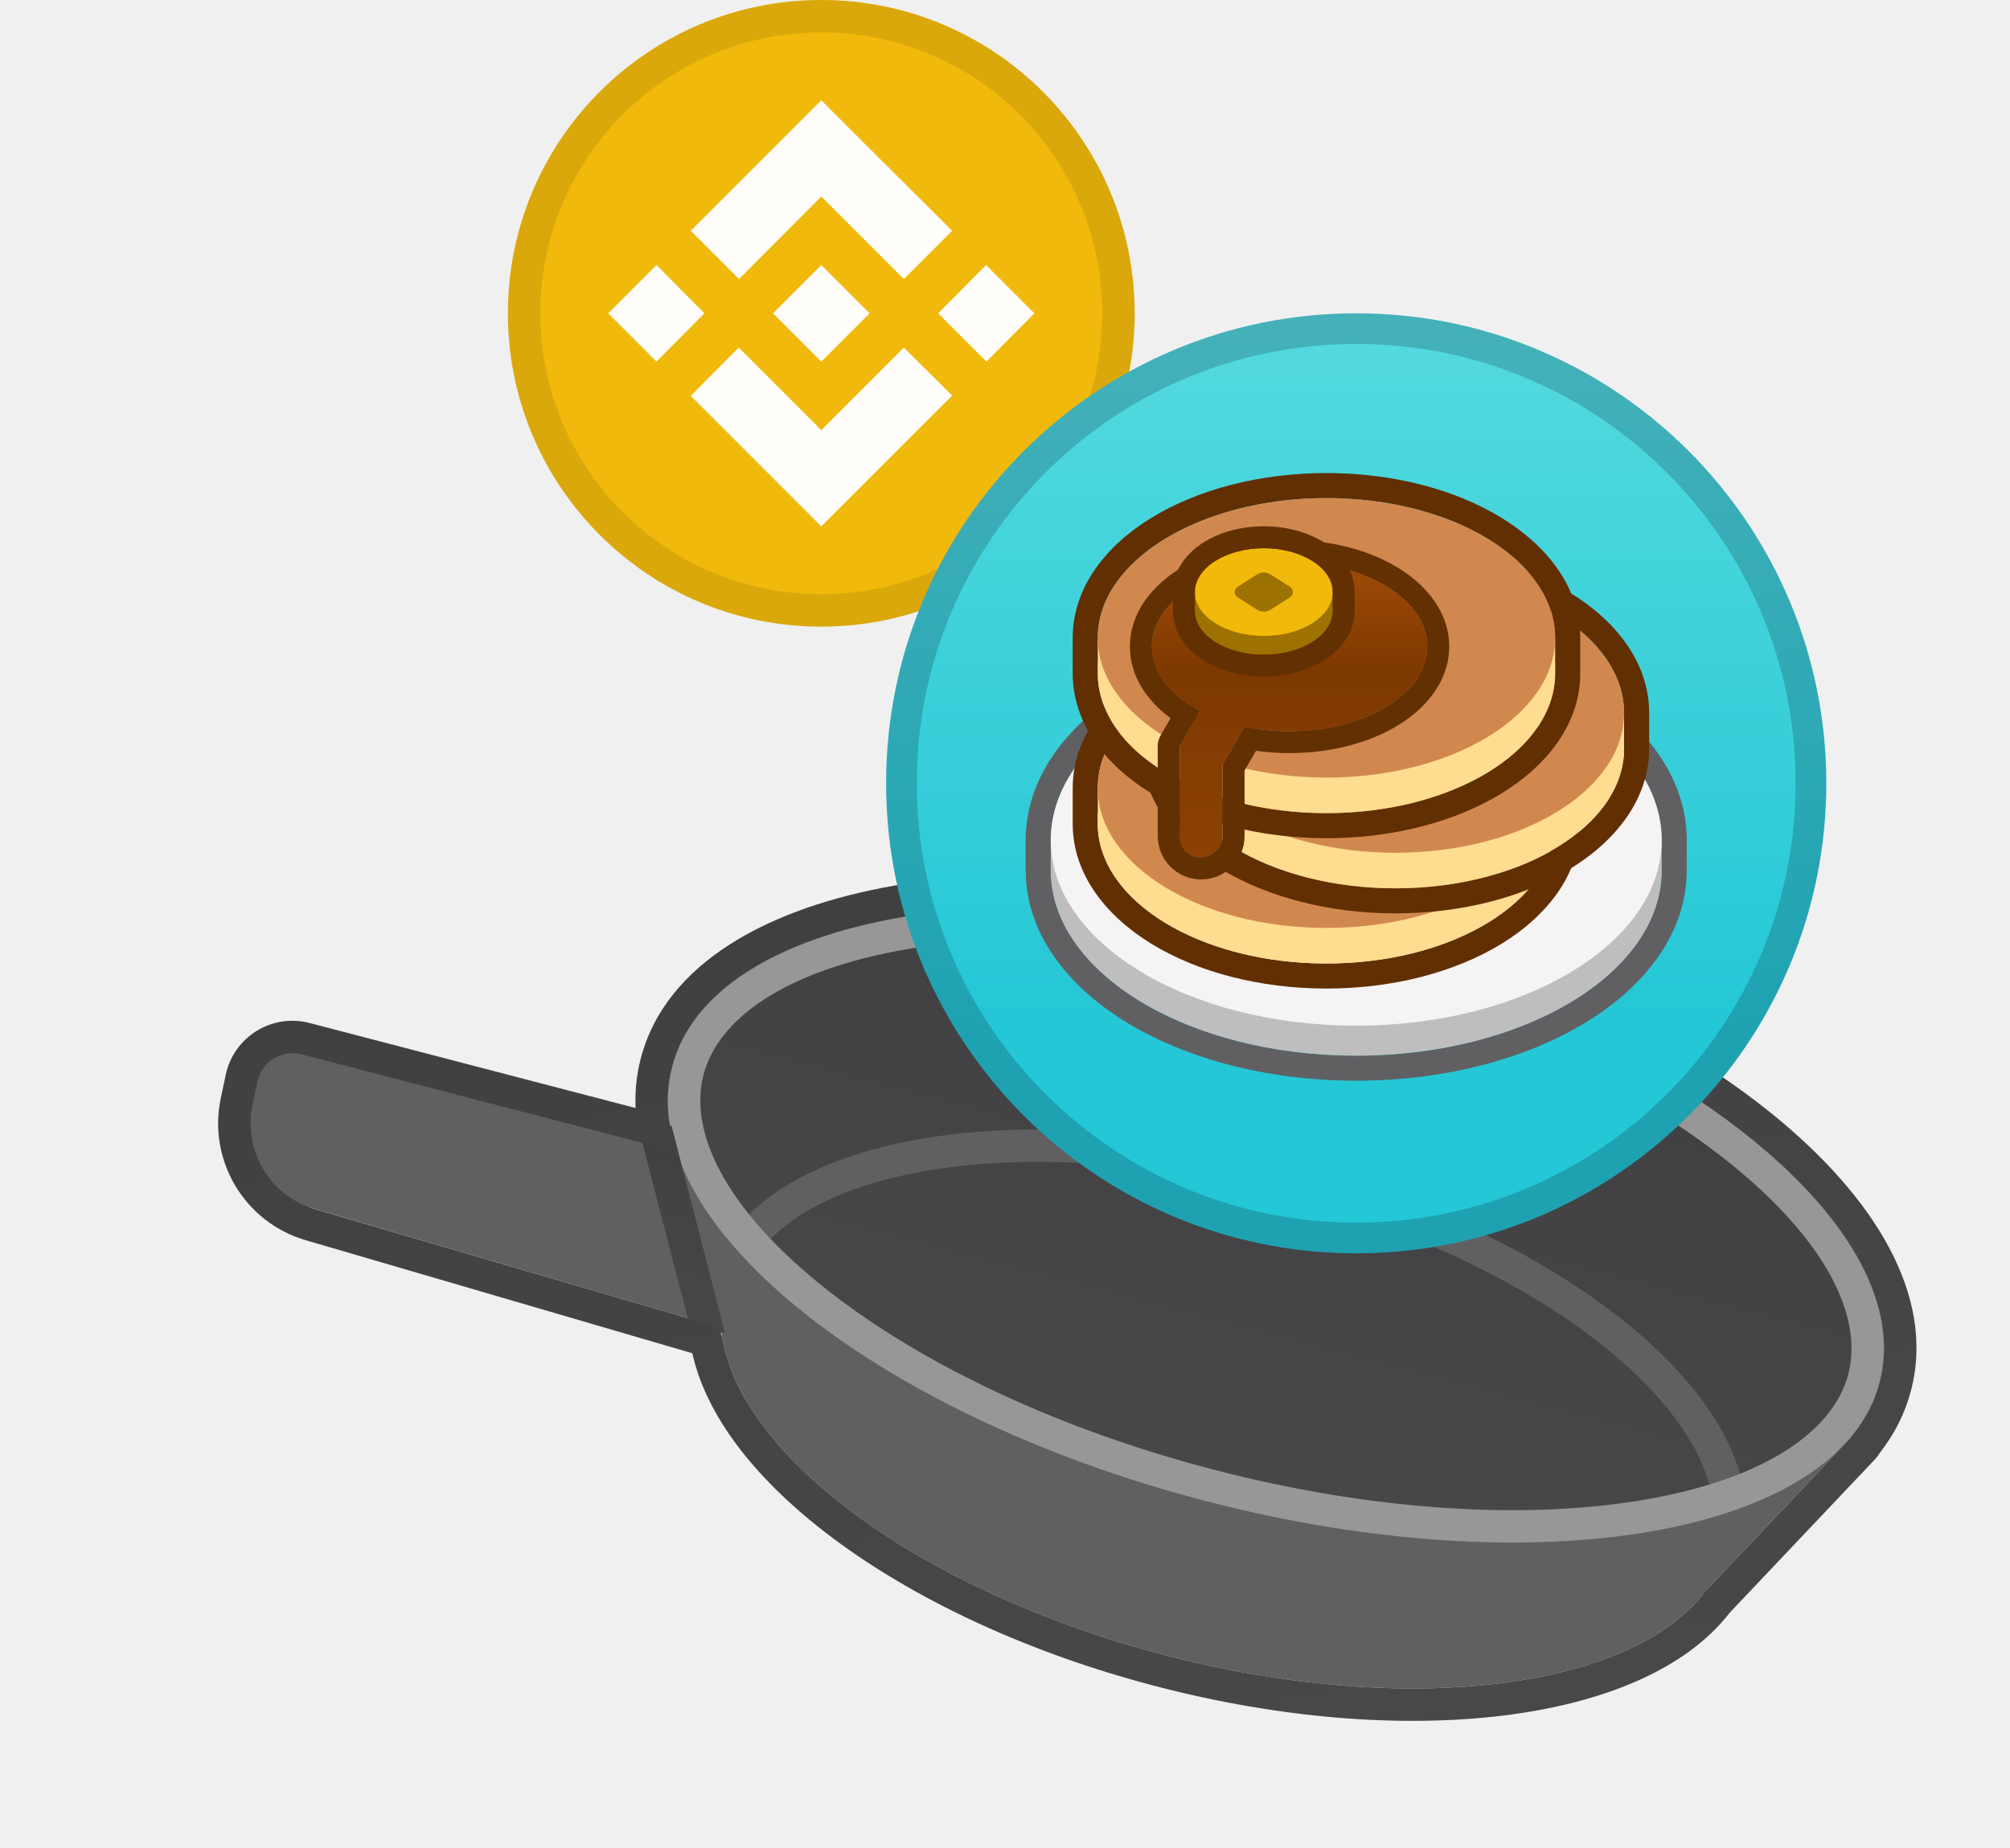
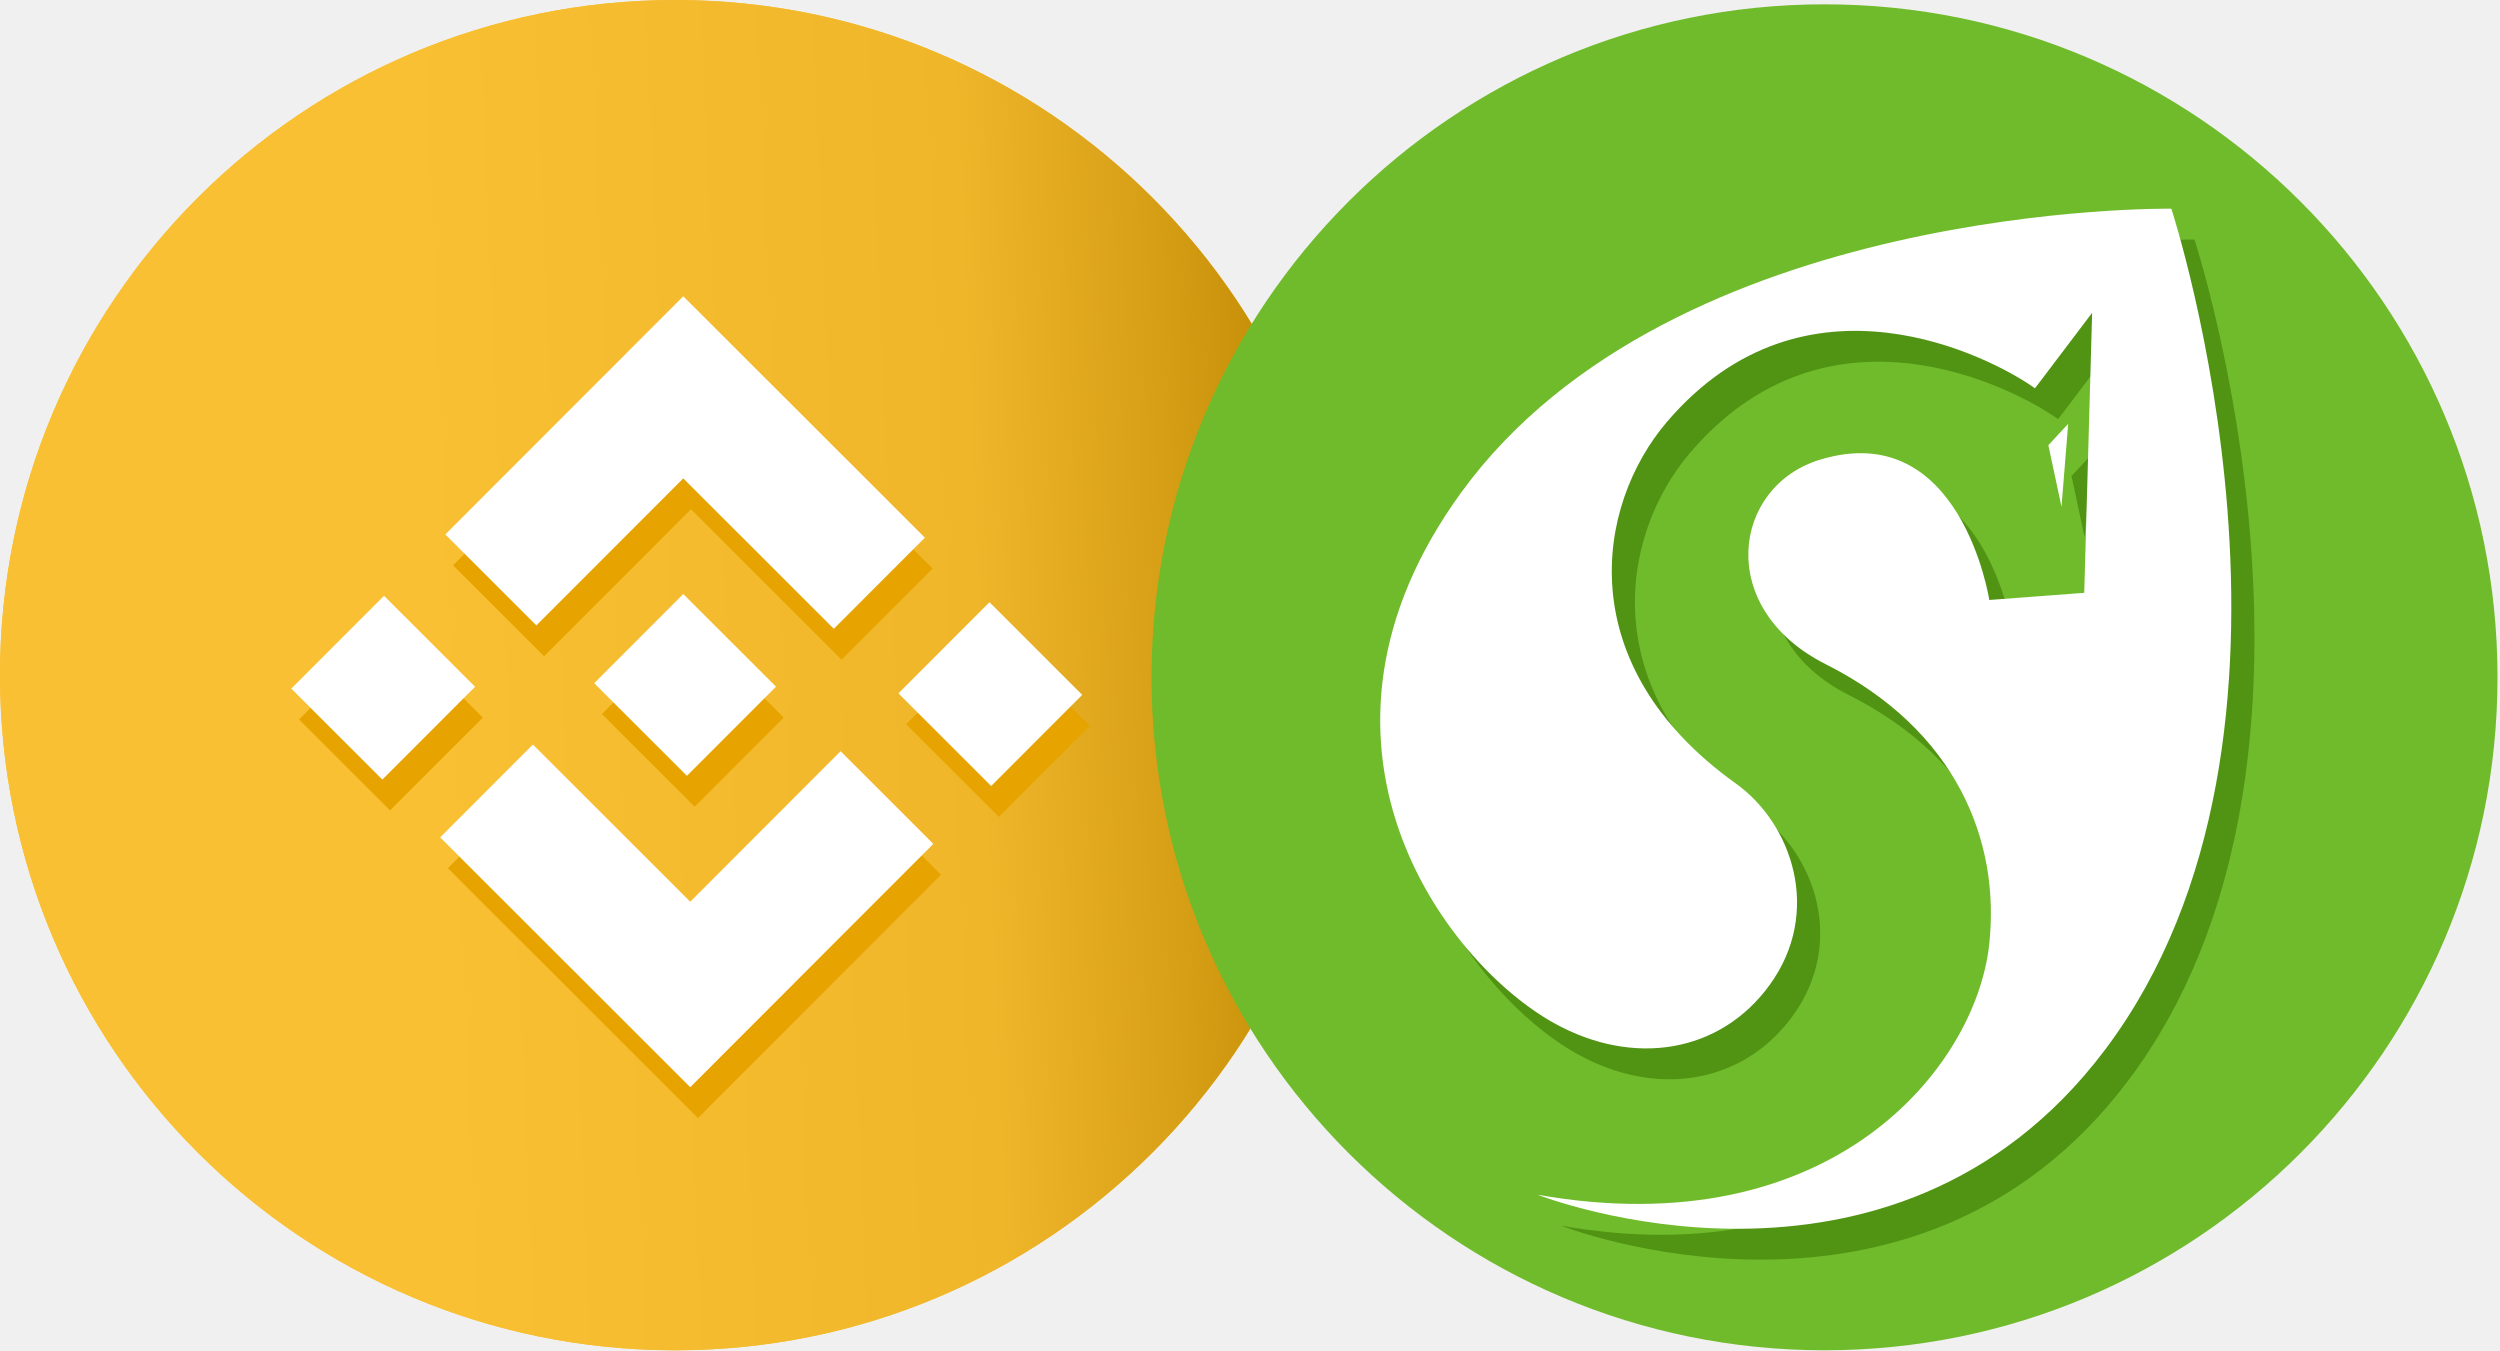
- <svg xmlns="http://www.w3.org/2000/svg" xmlns:xlink="http://www.w3.org/1999/xlink" width="186" height="171" fill="none">
-   <style>.B{fill-rule:evenodd}.C{fill:#606063}.D{fill:#612f01}.E{fill:#fedc90}.F{fill:#d1884f}</style>
-   <g class="C">
-     <path d="M67.045 119.028c-3.178 12.144 15 27.421 40.602 34.121s48.934 2.287 52.112-9.858-15-27.421-40.602-34.122-48.934-2.286-52.112 9.859z" />
-     <path d="M155.924 149.273l15.422-16.285-109.354-28.619 5.721 21.818 88.211 23.086z" />
-     <path d="M68.934 108.293L27.073 97.338c-1.815-.475-3.66.654-4.063 2.486l-.468 2.129a8.26 8.26 0 0 0 5.746 9.7l41.812 12.239-1.166-15.599z" />
+ <svg xmlns="http://www.w3.org/2000/svg" width="100%" height="100%" viewBox="0 0 324 175" version="1.1" xml:space="preserve" style="fill-rule:evenodd;clip-rule:evenodd;stroke-linejoin:round;stroke-miterlimit:2;">
+   <g transform="matrix(1,0,0,1,-377.467,-280.954)">
+     <g transform="matrix(0.345528,0,0,0.345528,59.1752,183.828)">
+       <g transform="matrix(1,0,0,1,-295.448,56.7653)">
+         <circle cx="1469.85" cy="477.56" r="253.23" style="fill:rgb(249,192,51);" />
+       </g>
+       <g transform="matrix(1,0,0,1,-295.448,56.7653)">
+         <circle cx="1469.85" cy="477.56" r="253.23" style="fill:url(#_Linear1);" />
+       </g>
+       <g transform="matrix(0.790579,0,0,0.790579,442.97,280.416)">
+         <g transform="matrix(0.642404,0.64184,-0.63287,0.633426,1101.89,-482.928)">
+           <rect x="591.693" y="638.386" width="68.49" height="68.258" style="fill:rgb(231,164,0);" />
+         </g>
+         <g transform="matrix(0.642404,0.64184,-0.63287,0.633426,1101.89,-482.928)">
+           <rect x="365.553" y="862.713" width="67.245" height="69.522" style="fill:rgb(231,164,0);" />
+         </g>
+         <g transform="matrix(0.642404,0.64184,-0.63287,0.633426,1101.89,-341.668)">
+           <path d="M481.747,751.111L365.553,751.111L365.553,820.632L550.236,820.632L550.236,638.386L481.747,638.386L481.747,751.111Z" style="fill:rgb(231,164,0);" />
+         </g>
+         <g transform="matrix(0.642404,0.64184,-0.63287,0.633426,1101.89,-570.924)">
+           <path d="M612.475,886.287L434.043,886.287L434.043,707.907L612.475,707.907L612.475,819.51L612.475,776.165L501.287,776.165L501.287,886.287L612.475,886.287Z" style="fill:rgb(231,164,0);" />
+         </g>
+         <g transform="matrix(0.642404,0.64184,-0.63287,0.633426,1101.89,-570.924)">
+           <rect x="543.989" y="819.51" width="68.487" height="66.777" style="fill:rgb(231,164,0);" />
+         </g>
+       </g>
+       <g transform="matrix(0.790579,0,0,0.790579,440.076,268.839)">
+         <g transform="matrix(0.642404,0.64184,-0.63287,0.633426,1101.89,-482.928)">
+           <rect x="591.693" y="638.386" width="68.49" height="68.258" style="fill:white;" />
+         </g>
+         <g transform="matrix(0.642404,0.64184,-0.63287,0.633426,1101.89,-482.928)">
+           <rect x="365.553" y="862.713" width="67.245" height="69.522" style="fill:white;" />
+         </g>
+         <g transform="matrix(0.642404,0.64184,-0.63287,0.633426,1101.89,-341.668)">
+           <path d="M481.747,751.111L365.553,751.111L365.553,820.632L550.236,820.632L550.236,638.386L481.747,638.386L481.747,751.111Z" style="fill:white;" />
+         </g>
+         <g transform="matrix(0.642404,0.64184,-0.63287,0.633426,1101.89,-570.924)">
+           <path d="M612.475,886.287L434.043,886.287L434.043,707.907L612.475,707.907L612.475,819.51L612.475,776.165L501.287,776.165L501.287,886.287L612.475,886.287Z" style="fill:white;" />
+         </g>
+         <g transform="matrix(0.642404,0.64184,-0.63287,0.633426,1101.89,-570.924)">
+           <rect x="543.989" y="819.51" width="68.487" height="66.777" style="fill:white;" />
+         </g>
+       </g>
+     </g>
+     <g transform="matrix(0.175778,0,0,0.175778,360.481,425.75)">
+       <g transform="matrix(1.04413,0,0,1.04413,919.769,-846.441)">
+         <circle cx="500" cy="500" r="475.215" style="fill:rgb(112,187,43);" />
+       </g>
+     </g>
+     <g transform="matrix(0.175778,0,0,0.175778,360.481,425.75)">
+       <g transform="matrix(0.993148,0,0,0.993148,962.231,-797.985)">
+         <path d="M287.15,883.942C287.15,883.942 549.716,987.192 708.483,776.121C885.09,541.331 757.581,151.915 757.581,151.915C757.581,151.915 387.751,146.344 230.507,362.418C95.711,547.646 217.718,711.163 299.349,756.536C358.309,789.307 422.642,778.716 459.3,728.286C498.838,673.893 475.714,608.221 434.283,578.646C311.667,491.116 329.88,372.479 383.167,310.119C486.1,189.66 624.546,262.527 656.353,285.233L698.772,229.194L692.91,437.081L622.437,442.388C622.437,442.388 601.441,306.542 496.88,338.195C431.571,357.966 418.684,448.666 501.04,490.106C597.608,538.698 630.986,620.88 622.31,698.578C612.109,789.917 504.929,922.356 287.15,883.942Z" style="fill:rgb(81,148,20);" />
+         <g transform="matrix(1.0069,0,0,1.0069,-3.35413,-3.66029)">
+           <path d="M679.658,313.111L665.033,328.883L674.729,374.213L679.658,313.111Z" style="fill:rgb(81,148,20);" />
+         </g>
+       </g>
+     </g>
+     <g transform="matrix(0.175778,0,0,0.175778,360.481,425.75)">
+       <g transform="matrix(0.993148,0,0,0.993148,945.164,-820.741)">
+         <path d="M287.15,883.942C287.15,883.942 549.716,987.192 708.483,776.121C885.09,541.331 757.581,151.915 757.581,151.915C757.581,151.915 387.751,146.344 230.507,362.418C95.711,547.646 217.718,711.163 299.349,756.536C358.309,789.307 422.642,778.716 459.3,728.286C498.838,673.893 475.714,608.221 434.283,578.646C311.667,491.116 329.88,372.479 383.167,310.119C486.1,189.66 624.546,262.527 656.353,285.233L698.772,229.194L692.91,437.081L622.437,442.388C622.437,442.388 601.441,306.542 496.88,338.195C431.571,357.966 418.684,448.666 501.04,490.106C597.608,538.698 630.986,620.88 622.31,698.578C612.109,789.917 504.929,922.356 287.15,883.942Z" style="fill:white;" />
+         <g transform="matrix(1.0069,0,0,1.0069,-3.35413,-3.66029)">
+           <path d="M679.658,313.111L665.033,328.883L674.729,374.213L679.658,313.111Z" style="fill:white;" />
+         </g>
+       </g>
+     </g>
  </g>
-   <path fill="url(#A)" d="M62.203 98.71c-3.694 14.114 18.324 32.101 49.178 40.176s58.86 3.178 62.554-10.936-18.324-32.101-49.178-40.176-58.861-3.179-62.554 10.935z" />
-   <g class="B">
-     <path d="M146.673 123.286c7.098 5.22 11.246 10.866 11.865 15.871l2.978-.368c-.772-6.238-5.737-12.531-13.066-17.92-7.389-5.435-17.439-10.148-28.913-13.151s-22.544-3.817-31.649-2.699c-9.029 1.109-16.44 4.163-20.168 9.223l2.415 1.779c2.992-4.06 9.373-6.95 18.119-8.024 8.67-1.064 19.354-.299 30.523 2.624s20.859 7.49 27.896 12.665z" class="C" />
-     <path fill="#979797" d="M75.734 118.739c-8.721-7.124-11.998-14.041-10.629-19.27s7.614-9.654 18.706-11.593c10.807-1.889 25.078-1.154 40.186 2.8s27.911 10.304 36.406 17.245c8.721 7.124 11.998 14.041 10.63 19.27s-7.614 9.653-18.707 11.593c-10.806 1.889-25.078 1.153-40.186-2.8s-27.91-10.304-36.406-17.245zm35.647 20.147c-30.854-8.075-52.872-26.062-49.178-40.176s31.7-19.01 62.554-10.935 52.872 26.062 49.178 40.176-31.7 19.01-62.554 10.936z" />
-     <path fill="url(#B)" d="M64.167 124.049l-4.937-19.123 2.905-.75 4.937 19.123-2.905.75z" />
-     <path fill="url(#C)" d="M62.469 106.189l-.128-.443-.202-.817-.142-.54c.022-.012.03-.019.028-.027l-.004-.025-.12-.794-.022-.191c-.072-.663-.096-1.321-.071-1.974.035-.903.166-1.793.395-2.668 3.694-14.114 31.7-19.01 62.555-10.936s52.872 26.062 49.178 40.176a12.4 12.4 0 0 1-.963 2.519 13.7 13.7 0 0 1-1.635 2.476l-.016.019c.011.02.014.025.015.029l-.611.651-12.932 13.655c-6.807 9.031-27.596 11.752-50.146 5.85-22.302-5.837-38.971-18.182-40.797-29.295-.093-.569-.484-1.054-1.037-1.215L29.127 111.91a8.26 8.26 0 0 1-5.762-9.635l.459-2.172c.39-1.845 2.242-2.99 4.066-2.514l34.249 8.931a.27.27 0 0 0 .331-.331zm-3.657-3.636c-.064-1.544.091-3.085.488-4.603 2.325-8.885 11.93-13.965 23.478-15.984 11.834-2.069 26.992-1.215 42.738 2.906s29.38 10.802 38.683 18.402c9.078 7.417 14.963 16.551 12.638 25.436-.557 2.129-1.552 4.064-2.901 5.789a3.08 3.08 0 0 1-.425.566l-13.429 14.181c-4.171 5.406-12.026 8.46-21.098 9.556-9.3 1.124-20.517.28-32.096-2.751-11.453-2.997-21.548-7.685-29.079-13.141-7.079-5.13-12.321-11.262-13.743-17.657l-35.782-10.464a11.26 11.26 0 0 1-7.855-13.134l.459-2.173c.744-3.519 4.277-5.704 7.758-4.796l30.165 7.867z" />
-   </g>
-   <circle cx="76" cy="29" r="29" fill="#f0b90b" />
-   <path fill="#fffdfa" d="M65.185 29l-4.437 4.468L56.28 29l4.468-4.468L65.185 29zM76 18.185l7.642 7.642 4.468-4.468-7.641-7.611L76 9.28 63.921 21.358l4.468 4.468L76 18.185zm15.252 6.347L86.815 29l4.468 4.468L95.72 29l-4.468-4.468zM76 39.815l-7.641-7.642-4.437 4.468L76 48.72l12.109-12.109-4.468-4.437L76 39.815zm0-6.347L80.468 29 76 24.532 71.532 29 76 33.468z" />
-   <circle cx="76" cy="29" r="27.5" stroke="#191326" stroke-width="3" opacity=".1" style="mix-blend-mode:multiply" />
-   <circle cx="125.5" cy="72.5" r="43.5" fill="url(#D)" />
-   <path d="M97.245 77.28l-.011.489c0 .618.054 1.229.159 1.83h-.159v.947a10.62 10.62 0 0 0 .089 1.373c1.152 8.837 13.327 15.79 28.177 15.79s27.026-6.953 28.178-15.79a10.62 10.62 0 0 0 .089-1.373v-.947h-.159c.105-.601.159-1.212.159-1.83 0-.164-.004-.327-.011-.489-.427-9.252-12.914-16.673-28.256-16.673S97.671 68.027 97.245 77.28zm-2.322 0c.21-5.645 4.046-10.387 9.386-13.629 5.535-3.36 13.033-5.364 21.191-5.364s15.657 2.003 21.191 5.364c5.34 3.242 9.176 7.984 9.386 13.629h.009v3.266c0 5.86-3.902 10.783-9.395 14.118-5.534 3.361-13.032 5.363-21.191 5.363s-15.656-2.003-21.191-5.363c-5.493-3.335-9.395-8.258-9.395-14.118V77.28h.009z" class="B C" />
-   <path fill="#bebebe" d="M153.767 80.546c0 9.479-12.655 17.162-28.266 17.162s-28.267-7.684-28.267-17.162v-2.717h56.533v2.717z" />
-   <path fill="#f5f3f3" d="M153.767 77.769c0 9.479-12.655 17.163-28.266 17.163s-28.267-7.684-28.267-17.163 12.655-17.162 28.267-17.162 28.266 7.684 28.266 17.163z" />
-   <path d="M101.583 72.92v.032c0 .78.113 1.545.33 2.287h-.33v1.005c0 .444.036.882.108 1.314 1.077 6.526 10.093 11.619 21.055 11.619s19.978-5.094 21.056-11.619c.071-.432.108-.871.108-1.314v-1.005h-.33a8.13 8.13 0 0 0 .33-2.223v-.096c-.028-7.128-9.493-12.901-21.163-12.901s-21.135 5.773-21.164 12.901zm-2.319 0h0v3.325c0 4.685 3.099 8.551 7.309 11.124 4.25 2.597 9.975 4.128 16.174 4.128s11.924-1.531 16.175-4.128c4.21-2.573 7.308-6.439 7.308-11.124v-3.22l.001-.072c0-4.685-3.099-8.551-7.309-11.125-4.25-2.597-9.975-4.129-16.174-4.129s-11.924 1.531-16.175 4.129c-4.201 2.567-7.294 6.422-7.308 11.092z" class="B D" />
-   <path d="M143.91 76.245c0 7.143-9.475 12.934-21.163 12.934s-21.164-5.791-21.164-12.934V73.21h42.327v3.035z" class="E" />
-   <path d="M143.91 72.952c0 7.143-9.475 12.934-21.163 12.934s-21.164-5.79-21.164-12.934 9.476-12.934 21.164-12.934 21.163 5.791 21.163 12.934z" class="F" />
-   <path d="M107.962 65.962v.032c0 .78.113 1.545.33 2.287h-.331v1.005c0 .444.037.882.108 1.314 1.078 6.526 10.094 11.619 21.056 11.619s19.978-5.093 21.056-11.619c.071-.432.108-.871.108-1.314v-1.005h-.33a8.13 8.13 0 0 0 .33-2.223v-.096c-.029-7.128-9.493-12.901-21.164-12.901s-21.135 5.773-21.163 12.901zm-2.32 0h0v3.325c0 4.685 3.098 8.551 7.309 11.124 4.25 2.597 9.974 4.128 16.174 4.128s11.924-1.531 16.174-4.128c4.211-2.573 7.309-6.439 7.309-11.124v-3.292c0-4.685-3.098-8.551-7.308-11.125-4.251-2.598-9.975-4.129-16.175-4.129s-11.924 1.531-16.174 4.129c-4.201 2.567-7.294 6.422-7.309 11.092z" class="B D" />
-   <path d="M150.287 69.287c0 7.143-9.475 12.934-21.163 12.934S107.96 76.43 107.96 69.287v-3.035h42.327v3.035z" class="E" />
-   <path d="M150.287 65.994c0 7.143-9.475 12.934-21.163 12.934s-21.164-5.791-21.164-12.934 9.475-12.934 21.164-12.934 21.163 5.791 21.163 12.934z" class="F" />
-   <path d="M101.583 59.004v.032c0 .781.113 1.545.33 2.287h-.33v1.005c0 .444.036.882.108 1.314 1.077 6.526 10.093 11.619 21.055 11.619s19.978-5.093 21.056-11.619c.071-.432.108-.871.108-1.314v-1.005h-.33a8.13 8.13 0 0 0 .33-2.223v-.096c-.028-7.128-9.493-12.901-21.163-12.901s-21.135 5.773-21.164 12.901zm-2.319 0h0v3.325c0 4.685 3.099 8.551 7.309 11.124 4.25 2.597 9.975 4.129 16.174 4.129s11.924-1.531 16.175-4.129c4.21-2.573 7.308-6.439 7.308-11.124v-3.22l.001-.072c0-4.685-3.099-8.551-7.309-11.124-4.25-2.598-9.975-4.129-16.174-4.129s-11.924 1.531-16.175 4.129c-4.201 2.567-7.294 6.421-7.308 11.092z" class="B D" />
-   <path d="M143.91 62.329c0 7.143-9.475 12.934-21.163 12.934s-21.164-5.791-21.164-12.934v-3.035h42.327v3.035z" class="E" />
-   <path d="M143.91 59.036c0 7.143-9.475 12.934-21.163 12.934s-21.164-5.791-21.164-12.934 9.476-12.934 21.164-12.934 21.163 5.791 21.163 12.934z" class="F" />
-   <g class="B">
-     <path fill="url(#E)" d="M106.588 59.841c0 2.385 1.733 4.521 4.467 5.958l-1.895 3.281h.001-.001v8.303a1.99 1.99 0 0 0 1.988 1.988 1.99 1.99 0 0 0 1.988-1.988v-6.603l2.038-3.53c1.303.276 2.702.426 4.158.426 7.038 0 12.743-3.508 12.743-7.835s-5.705-7.835-12.743-7.835-12.744 3.508-12.744 7.835z" />
-     <path fill="#633001" d="M111.056 65.798l-.87-.503c-2.226-1.411-3.596-3.334-3.596-5.455 0-4.327 5.705-7.835 12.743-7.835s12.744 3.508 12.744 7.835-5.705 7.835-12.744 7.835a20.09 20.09 0 0 1-4.157-.426l-2.038 3.53v6.603a1.99 1.99 0 0 1-1.988 1.988 1.99 1.99 0 0 1-1.988-1.988v-8.303l1.894-3.281zm-3.923 3.316v8.268a4.02 4.02 0 0 0 4.017 4.017 4.02 4.02 0 0 0 4.018-4.017v-6.059l1.057-1.831a22.53 22.53 0 0 0 3.108.213c3.833 0 7.4-.951 10.074-2.595 2.642-1.624 4.699-4.137 4.699-7.269s-2.057-5.645-4.699-7.269c-2.674-1.645-6.241-2.595-10.074-2.595s-7.399.951-10.074 2.595c-2.641 1.624-4.699 4.137-4.699 7.269 0 2.749 1.575 5.013 3.762 6.634l-.903 1.565a2.05 2.05 0 0 0-.204.465 2.02 2.02 0 0 0-.082.61z" />
-   </g>
-   <g fill="#9e7200">
-     <use xlink:href="#F" />
-     <path d="M110.57 54.8h12.756v1.739H110.57V54.8z" />
-   </g>
-   <use y="-1.74" fill="#f0b90b" xlink:href="#F" />
-   <path fill="#9e7200" d="M114.528 54.311l1.797-1.144a1.16 1.16 0 0 1 1.245 0l1.798 1.144a.58.58 0 0 1 0 .978l-1.798 1.144a1.16 1.16 0 0 1-1.245 0l-1.797-1.144a.58.58 0 0 1 0-.978z" />
-   <path fill="#633001" d="M111.348 50.218c1.527-.971 3.512-1.506 5.6-1.506s4.073.535 5.599 1.506c1.503.956 2.808 2.527 2.808 4.582v1.74c0 2.055-1.305 3.626-2.808 4.582-1.526.972-3.512 1.506-5.599 1.506s-4.073-.535-5.6-1.506c-1.502-.956-2.808-2.527-2.808-4.582V54.8c0-2.055 1.306-3.626 2.808-4.582zm5.6.523c-3.523 0-6.378 1.817-6.378 4.059v1.74c0 2.242 2.855 4.059 6.378 4.059s6.378-1.817 6.378-4.059V54.8c0-2.242-2.856-4.059-6.378-4.059z" class="B" />
-   <circle cx="125.5" cy="72.5" r="42.082" stroke="#191326" stroke-width="2.837" opacity=".2" style="mix-blend-mode:multiply" />
  <defs>
-     <linearGradient id="A" x1="124.757" x2="111.381" y1="87.774" y2="138.886" xlink:href="#G">
-       <stop stop-color="#404042" />
-       <stop offset="1" stop-color="#48484b" />
+     <linearGradient id="_Linear1" x1="0" y1="0" x2="1" y2="0" gradientUnits="userSpaceOnUse" gradientTransform="matrix(342.371,-12.8766,12.8766,342.371,1376.2,507.894)">
+       <stop offset="0" style="stop-color:rgb(249,192,51);stop-opacity:1" />
+       <stop offset="0.61" style="stop-color:rgb(239,182,42);stop-opacity:1" />
+       <stop offset="0.82" style="stop-color:rgb(215,159,22);stop-opacity:1" />
+       <stop offset="1" style="stop-color:rgb(189,135,0);stop-opacity:1" />
    </linearGradient>
-     <linearGradient id="B" x1="65.567" x2="60.735" y1="105.096" y2="123.129" xlink:href="#G">
-       <stop stop-color="#404042" />
-       <stop offset="1" stop-color="#48484b" />
-     </linearGradient>
-     <linearGradient id="C" x1="92.495" x2="108.09" y1="80.169" y2="164.62" xlink:href="#G">
-       <stop stop-color="#404042" />
-       <stop offset="1" stop-color="#48484b" />
-     </linearGradient>
-     <linearGradient id="D" x1="125.5" x2="125.5" y1="29" y2="116" xlink:href="#G">
-       <stop stop-color="#54dade" />
-       <stop offset=".762" stop-color="#24c7d6" />
-     </linearGradient>
-     <linearGradient id="E" x1="119.469" x2="119.469" y1="52.268" y2="79.165" xlink:href="#G">
-       <stop stop-color="#9f4a08" />
-       <stop offset=".37" stop-color="#7d3900" />
-       <stop offset="1" stop-color="#8d4104" />
-     </linearGradient>
-     <path id="F" d="M110.571 56.54c0 2.242 2.856 4.059 6.378 4.059s6.378-1.817 6.378-4.059-2.855-4.059-6.378-4.059-6.378 1.817-6.378 4.059z" />
-     <linearGradient id="G" gradientUnits="userSpaceOnUse" />
  </defs>
</svg>
